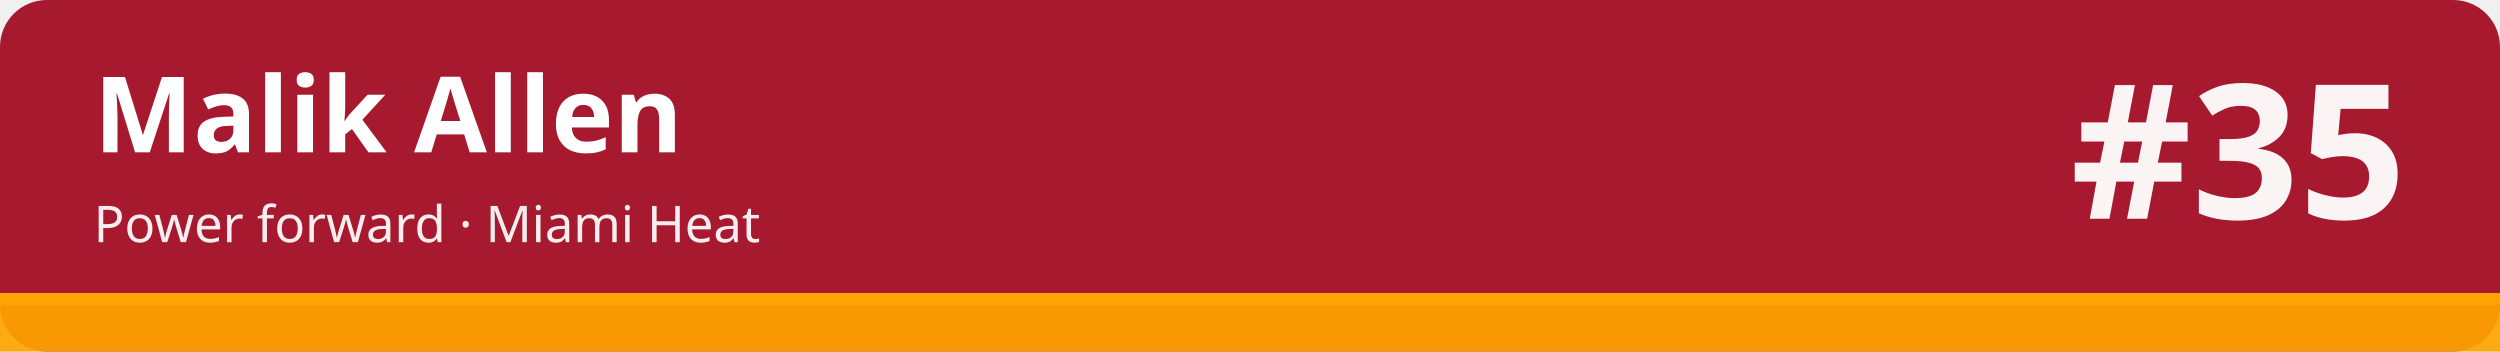
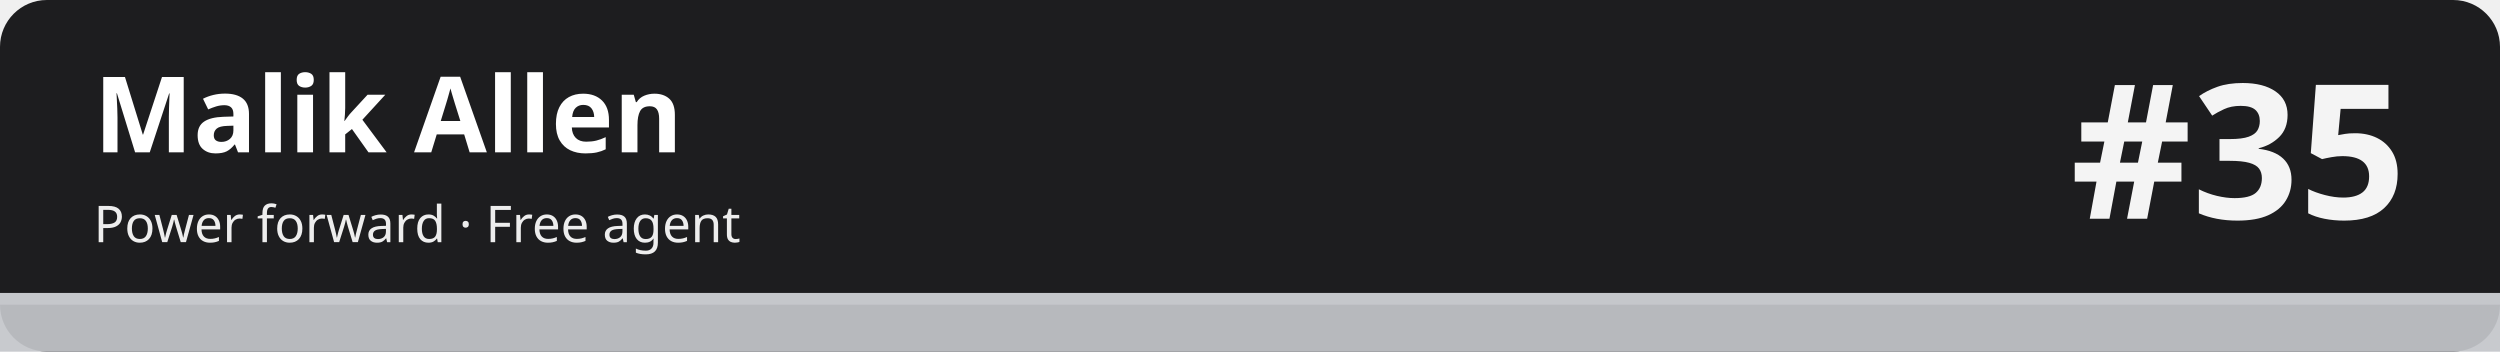
<svg xmlns="http://www.w3.org/2000/svg" width="1280" height="180" viewBox="0 0 1280 180" role="img" aria-labelledby="t d">
-   <rect width="1280" height="180" rx="24" fill="#a6192e" />
-   <rect x="0" y="150" width="1280" height="30" fill="#ffa400" fill-opacity=".92" />
-   <rect x="0" y="150" width="1280" height="6" fill="#ffa400" />
+   <rect width="1280" height="180" rx="24" fill="#1d1d1f" />
+   <rect x="0" y="150" width="1280" height="30" fill="#c5c7cb" fill-opacity=".92" />
+   <rect x="0" y="150" width="1280" height="6" fill="#c5c7cb" />
  <text x="48" y="78" font-family="sans-serif" font-size="54" font-weight="700" fill="#ffffff">Malik Allen</text>
-   <text x="48" y="124" font-family="sans-serif" font-size="26" fill="#ffffff" fill-opacity=".92">Power forward · Miami Heat</text>
+   <text x="48" y="124" font-family="sans-serif" font-size="26" fill="#ffffff" fill-opacity=".92">Power forward · Free agent</text>
  <text x="1232" y="112" font-family="sans-serif" font-size="96" font-weight="800" fill="#ffffff" fill-opacity=".95" text-anchor="end">#35</text>
</svg>
